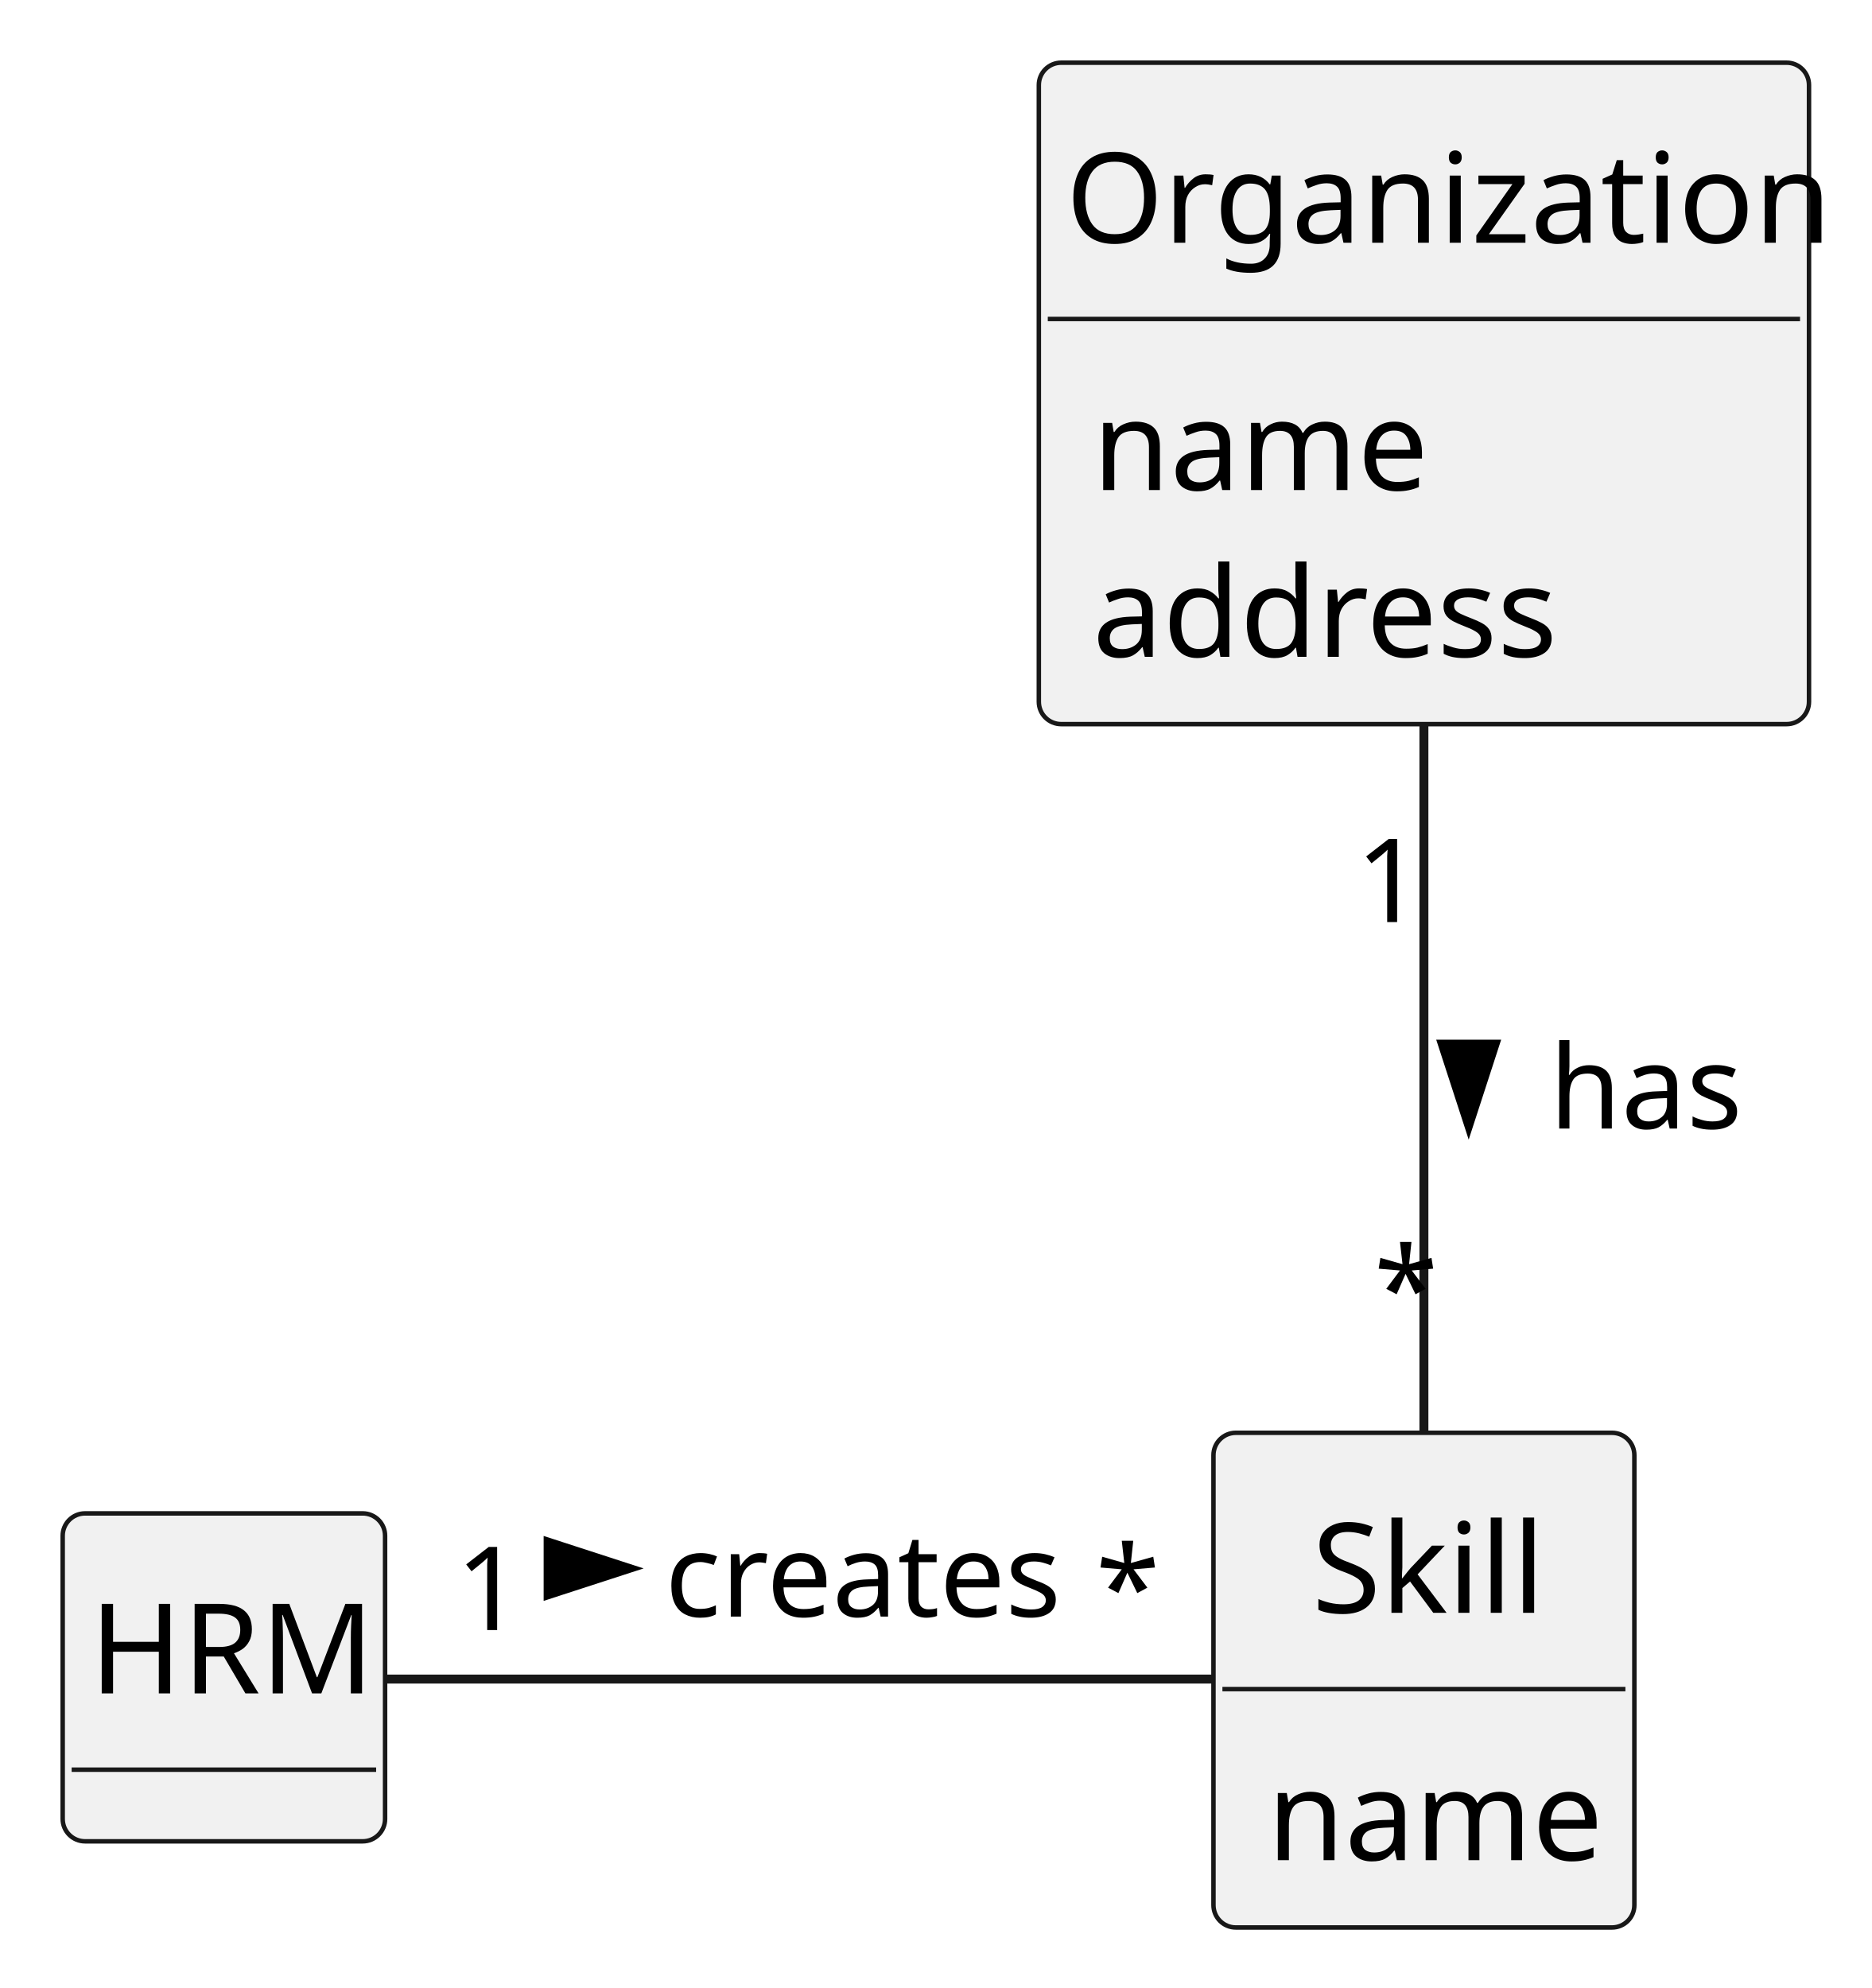
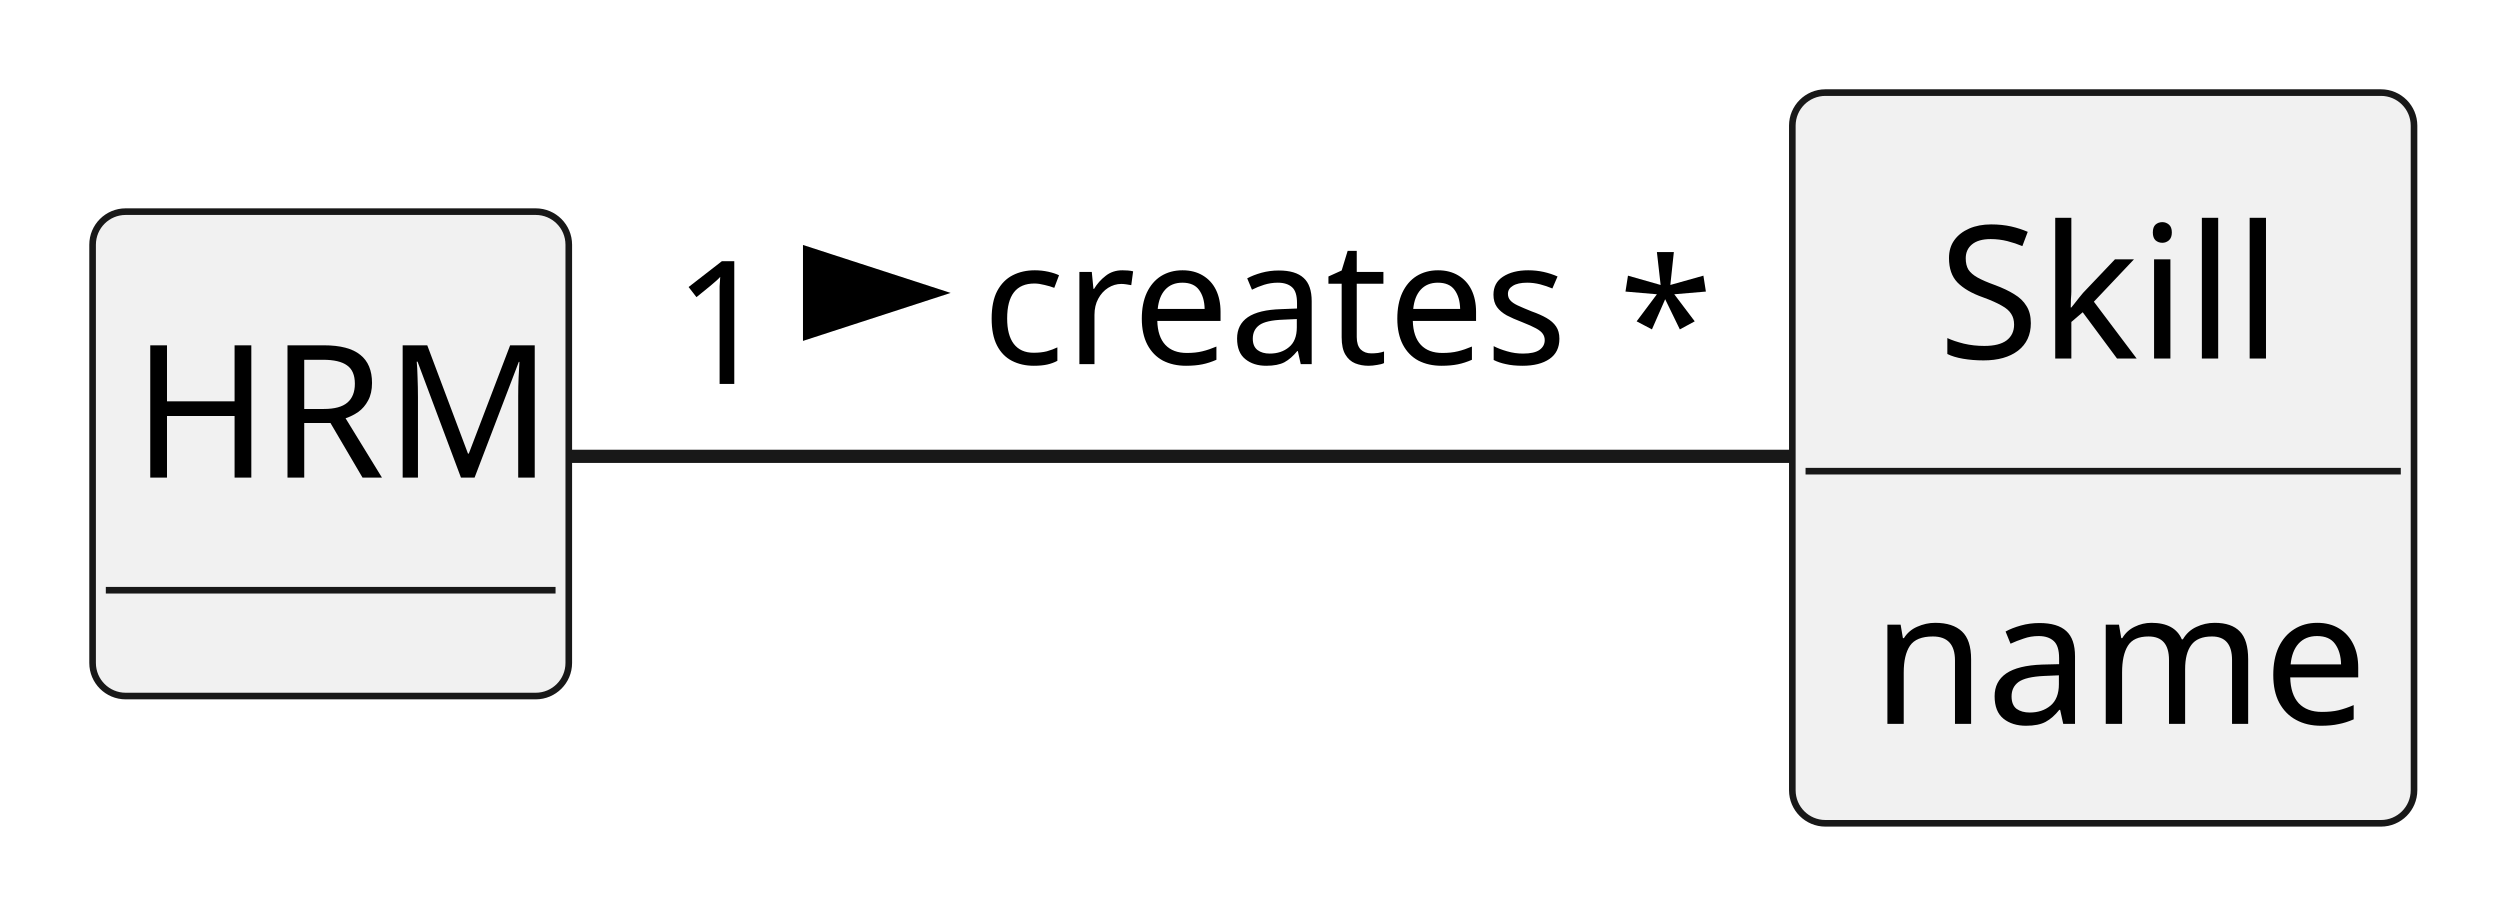
- <svg xmlns="http://www.w3.org/2000/svg" contentStyleType="text/css" height="222px" preserveAspectRatio="none" style="width:209px;height:222px;background:#FFFFFF;" version="1.1" viewBox="0 0 209 222" width="209px" zoomAndPan="magnify">
+ <svg xmlns="http://www.w3.org/2000/svg" contentStyleType="text/css" height="69px" preserveAspectRatio="none" style="width:189px;height:69px;background:#FFFFFF;" version="1.1" viewBox="0 0 189 69" width="189px" zoomAndPan="magnify">
  <defs />
  <g>
    <g id="elem_HRM">
-       <rect codeLine="14" fill="#F1F1F1" height="36.621" id="HRM" rx="2.5" ry="2.5" style="stroke:#181818;stroke-width:0.5;" width="36" x="7" y="169" />
-       <text fill="#000000" font-family="sans-serif" font-size="14" lengthAdjust="spacing" textLength="30" x="10" y="189.107">HRM</text>
-       <line style="stroke:#181818;stroke-width:0.5;" x1="8" x2="42" y1="197.621" y2="197.621" />
+       <rect codeLine="14" fill="#F1F1F1" height="36.621" id="HRM" rx="2.5" ry="2.5" style="stroke:#181818;stroke-width:0.5;" width="36" x="7" y="16" />
+       <text fill="#000000" font-family="sans-serif" font-size="14" lengthAdjust="spacing" textLength="30" x="10" y="36.107">HRM</text>
+       <line style="stroke:#181818;stroke-width:0.5;" x1="8" x2="42" y1="44.621" y2="44.621" />
    </g>
    <g id="elem_Skill">
-       <rect codeLine="18" fill="#F1F1F1" height="55.242" id="Skill" rx="2.5" ry="2.5" style="stroke:#181818;stroke-width:0.5;" width="47" x="135.5" y="160" />
-       <text fill="#000000" font-family="sans-serif" font-size="14" lengthAdjust="spacing" textLength="25" x="146.5" y="180.107">Skill</text>
-       <line style="stroke:#181818;stroke-width:0.5;" x1="136.5" x2="181.5" y1="188.621" y2="188.621" />
-       <text fill="#000000" font-family="sans-serif" font-size="14" lengthAdjust="spacing" textLength="35" x="141.5" y="207.728">name</text>
-     </g>
-     <g id="elem_Organization">
-       <rect codeLine="23" fill="#F1F1F1" height="73.863" id="Organization" rx="2.5" ry="2.5" style="stroke:#181818;stroke-width:0.5;" width="86" x="116" y="7" />
-       <text fill="#000000" font-family="sans-serif" font-size="14" lengthAdjust="spacing" textLength="80" x="119" y="27.107">Organization</text>
-       <line style="stroke:#181818;stroke-width:0.5;" x1="117" x2="201" y1="35.621" y2="35.621" />
-       <text fill="#000000" font-family="sans-serif" font-size="14" lengthAdjust="spacing" textLength="35" x="122" y="54.728">name</text>
-       <text fill="#000000" font-family="sans-serif" font-size="14" lengthAdjust="spacing" textLength="51" x="122" y="73.35">address</text>
+       <rect codeLine="18" fill="#F1F1F1" height="55.242" id="Skill" rx="2.5" ry="2.5" style="stroke:#181818;stroke-width:0.5;" width="47" x="135.5" y="7" />
+       <text fill="#000000" font-family="sans-serif" font-size="14" lengthAdjust="spacing" textLength="25" x="146.5" y="27.107">Skill</text>
+       <line style="stroke:#181818;stroke-width:0.5;" x1="136.5" x2="181.5" y1="35.621" y2="35.621" />
+       <text fill="#000000" font-family="sans-serif" font-size="14" lengthAdjust="spacing" textLength="35" x="141.5" y="54.728">name</text>
    </g>
    <g id="link_HRM_Skill">
-       <path codeLine="31" d="M43.07,187.5 C66.93,187.5 109,187.5 135.36,187.5 " fill="none" id="HRM-Skill" style="stroke:#181818;stroke-width:1.0;" />
-       <polygon fill="#000000" points="70.25,175.145,61.205,172.207,61.205,178.084,70.25,175.145" style="stroke:#000000;stroke-width:1.0;" />
-       <text fill="#000000" font-family="sans-serif" font-size="13" lengthAdjust="spacing" textLength="43" x="74.25" y="180.528">creates</text>
-       <text fill="#000000" font-family="sans-serif" font-size="13" lengthAdjust="spacing" textLength="7" x="50.901" y="182.028">1</text>
-       <text fill="#000000" font-family="sans-serif" font-size="13" lengthAdjust="spacing" textLength="5" x="122.355" y="181.933">*</text>
-     </g>
-     <g id="link_Organization_Skill">
-       <path codeLine="32" d="M159,81.07 C159,105.64 159,137.61 159,159.88 " fill="none" id="Organization-Skill" style="stroke:#181818;stroke-width:1.0;" />
-       <polygon fill="#000000" points="164,125.645,166.939,116.6,161.061,116.6,164,125.645" style="stroke:#000000;stroke-width:1.0;" />
-       <text fill="#000000" font-family="sans-serif" font-size="13" lengthAdjust="spacing" textLength="21" x="173" y="126.028">has</text>
-       <text fill="#000000" font-family="sans-serif" font-size="13" lengthAdjust="spacing" textLength="7" x="151.398" y="102.967">1</text>
-       <text fill="#000000" font-family="sans-serif" font-size="13" lengthAdjust="spacing" textLength="5" x="153.422" y="148.561">*</text>
+       <path codeLine="27" d="M43.07,34.5 C66.93,34.5 109,34.5 135.36,34.5 " fill="none" id="HRM-Skill" style="stroke:#181818;stroke-width:1.0;" />
+       <polygon fill="#000000" points="70.25,22.145,61.205,19.207,61.205,25.084,70.25,22.145" style="stroke:#000000;stroke-width:1.0;" />
+       <text fill="#000000" font-family="sans-serif" font-size="13" lengthAdjust="spacing" textLength="43" x="74.25" y="27.528">creates</text>
+       <text fill="#000000" font-family="sans-serif" font-size="13" lengthAdjust="spacing" textLength="7" x="50.901" y="29.028">1</text>
+       <text fill="#000000" font-family="sans-serif" font-size="13" lengthAdjust="spacing" textLength="5" x="122.355" y="28.933">*</text>
    </g>
  </g>
</svg>
